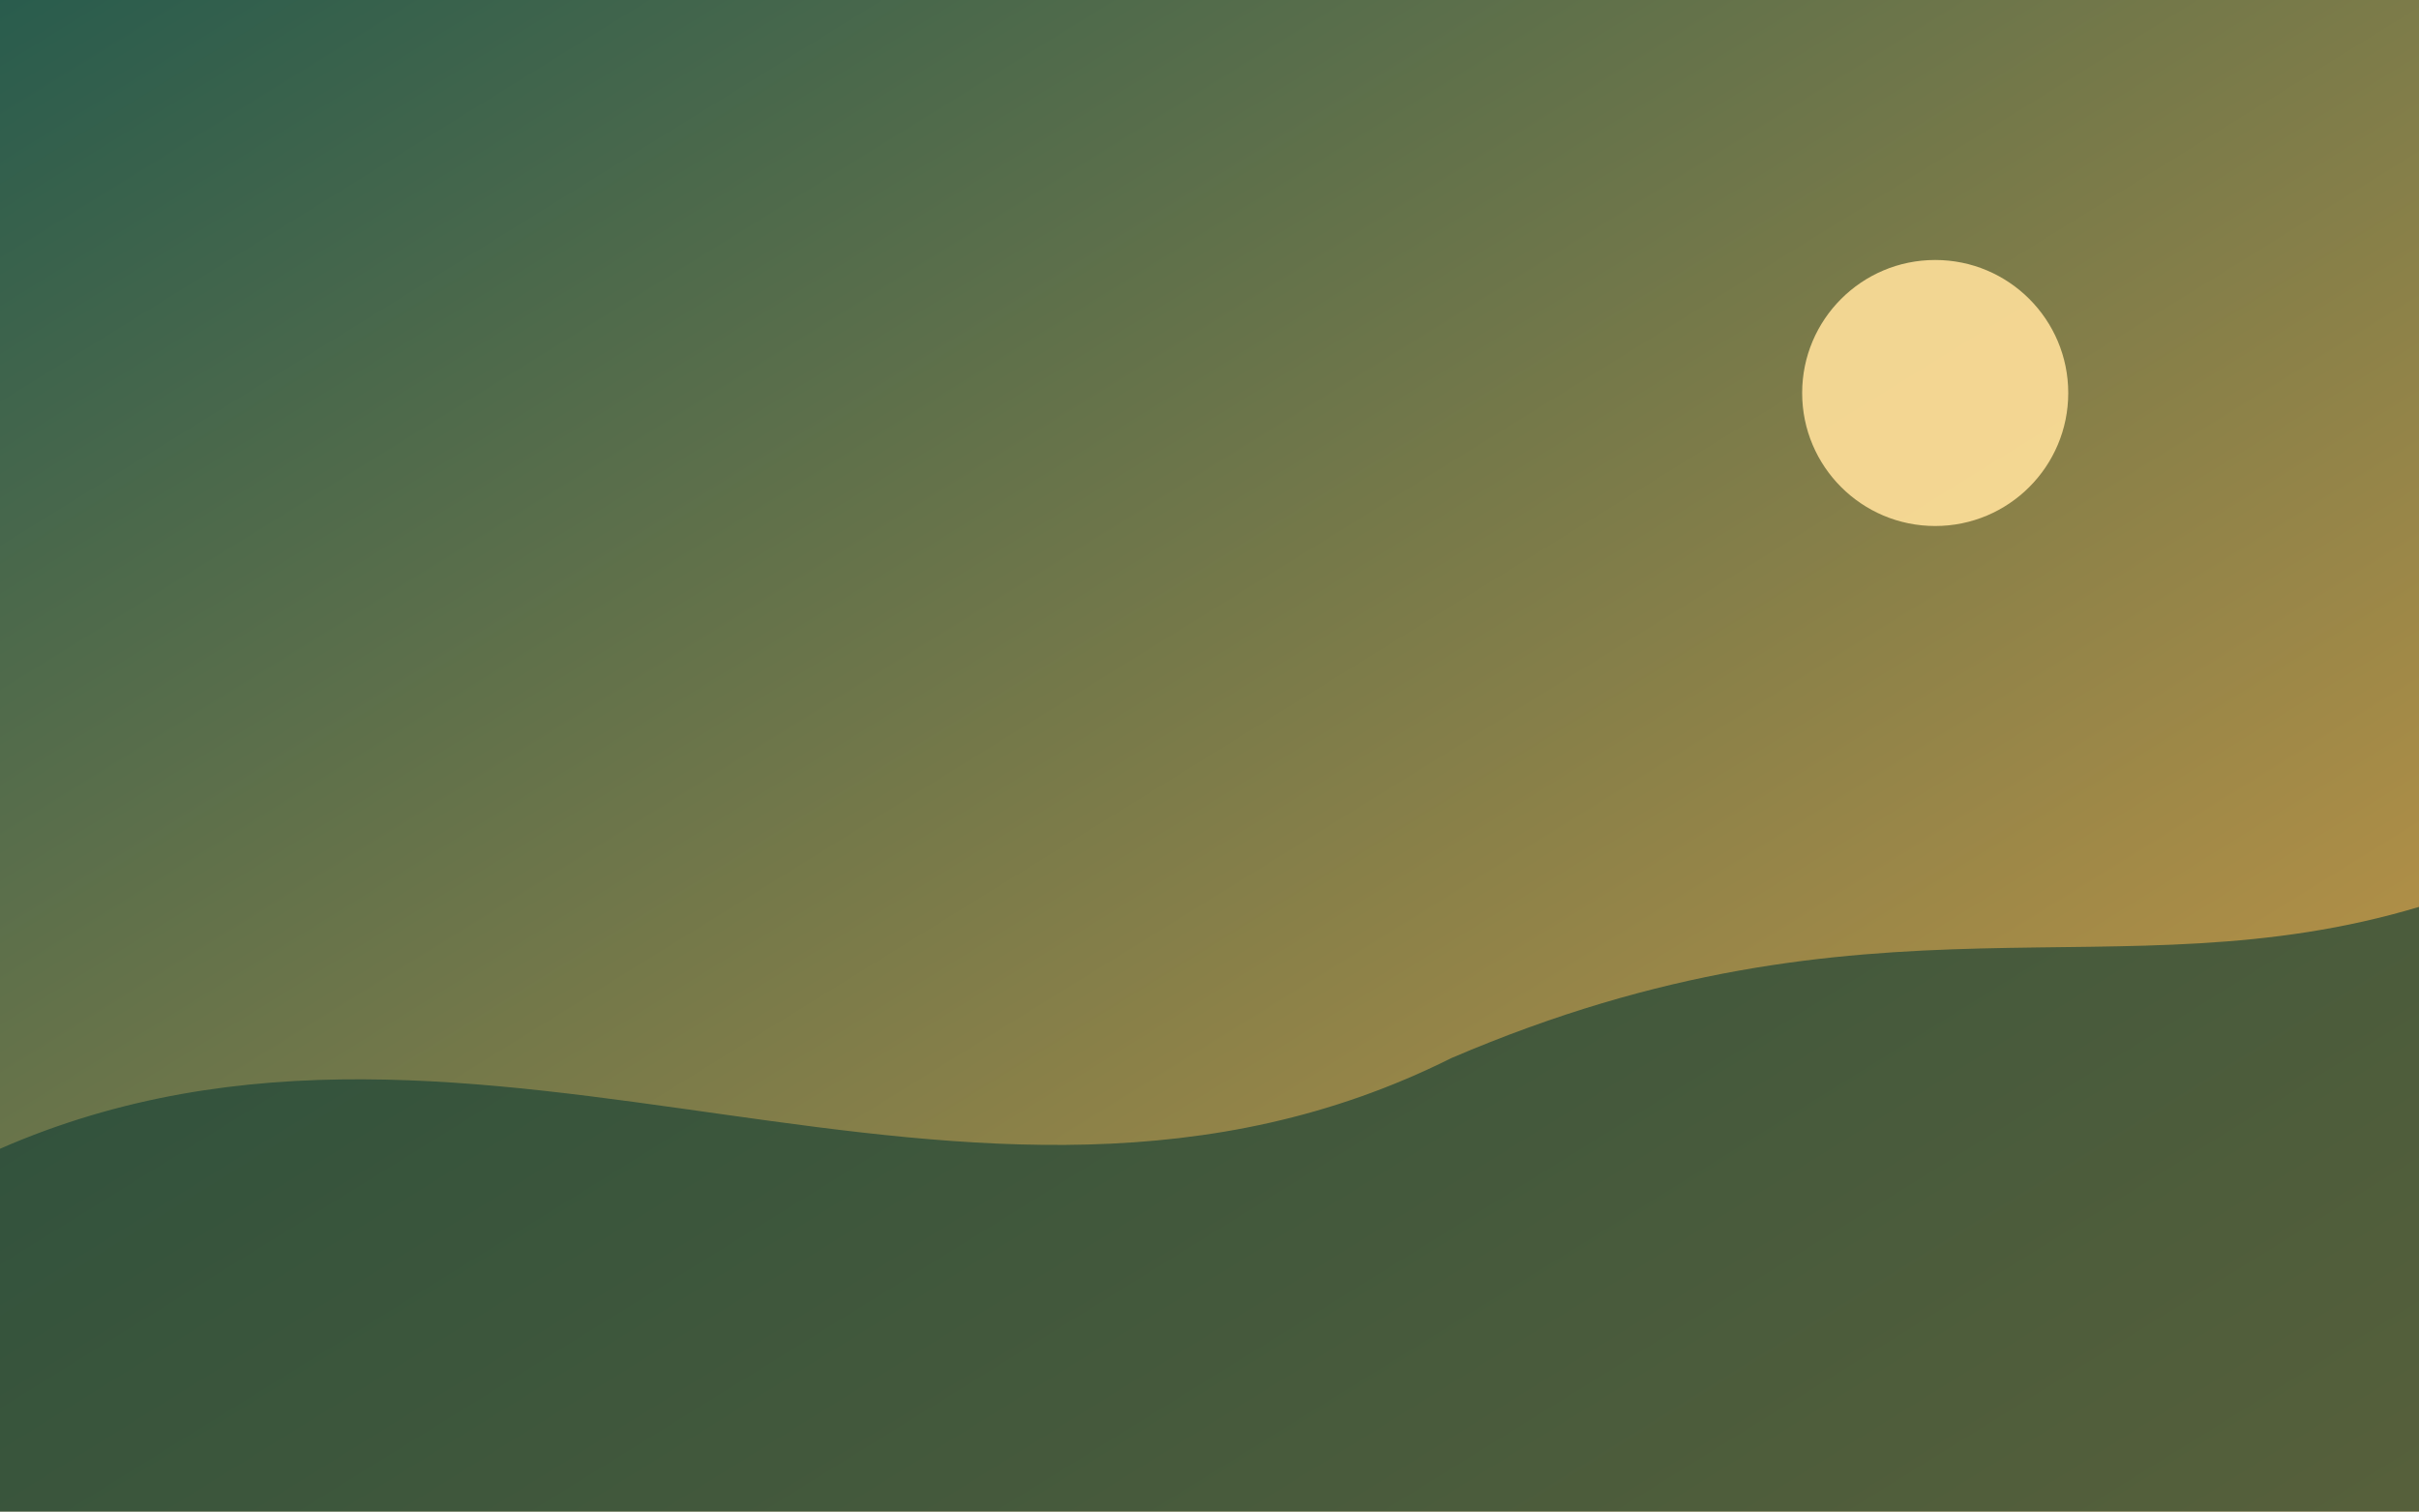
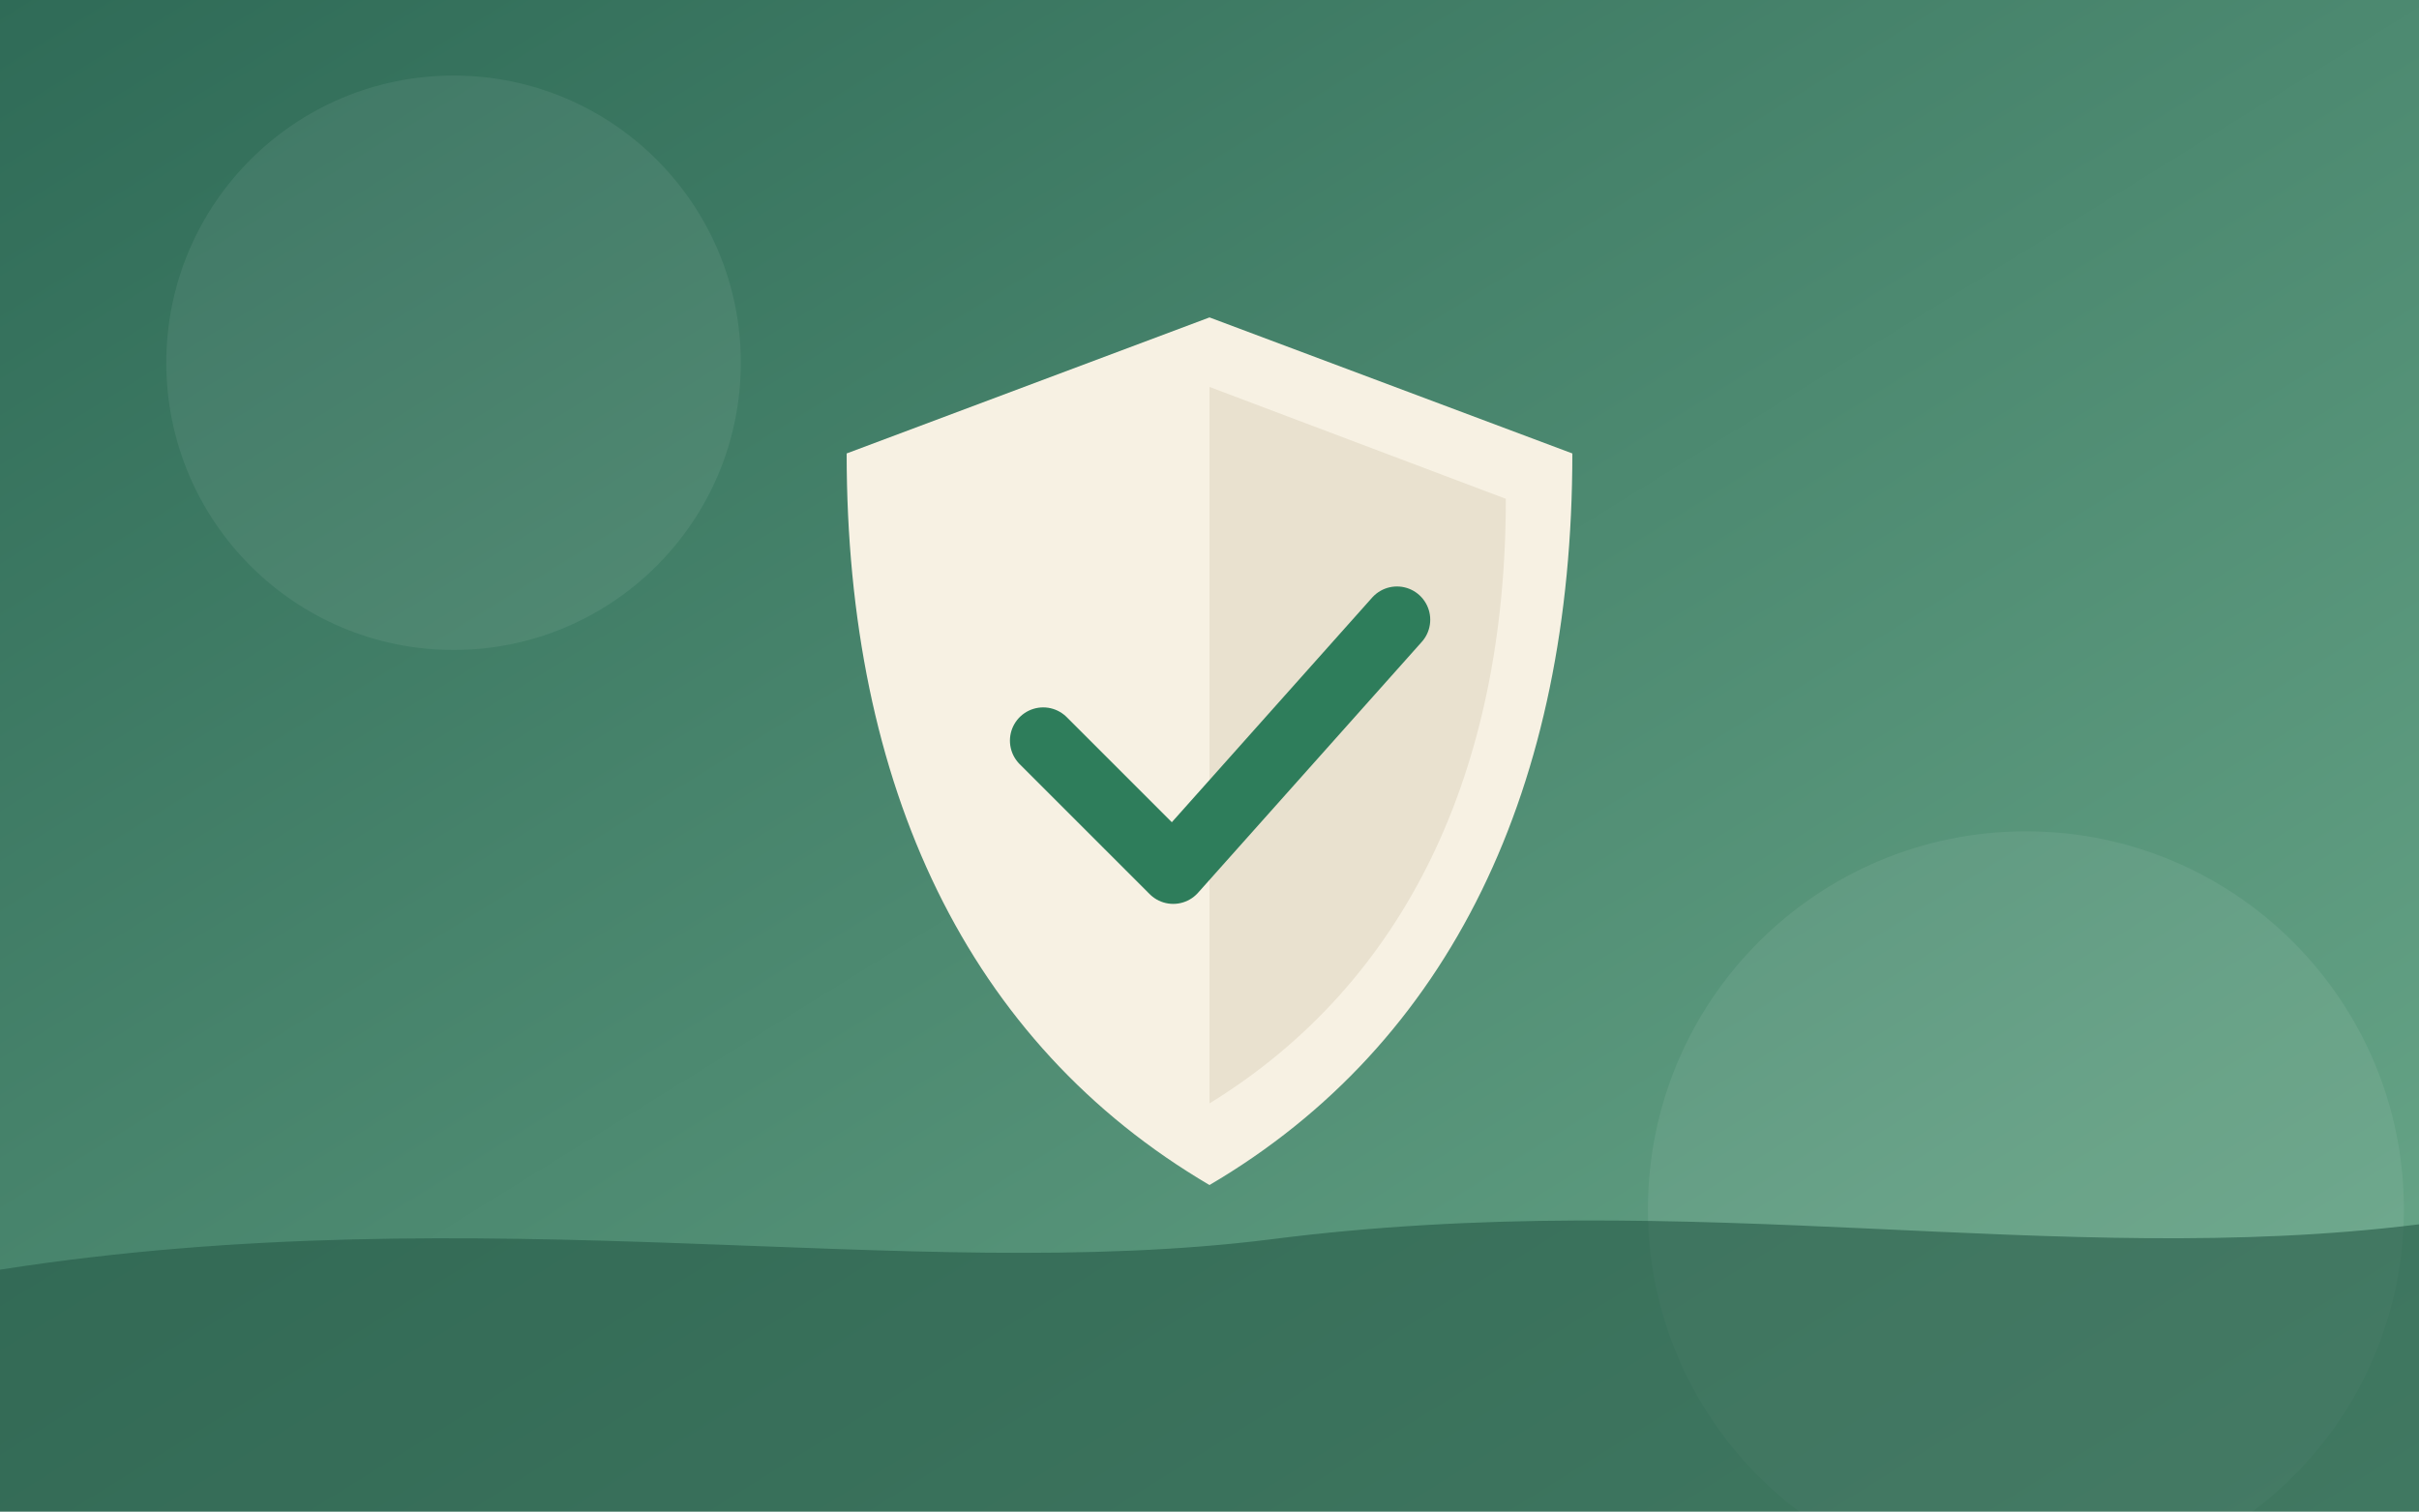
<svg xmlns="http://www.w3.org/2000/svg" viewBox="0 0 800 500">
  <defs>
-     <linearGradient id="g" x1="0" y1="0" x2="1" y2="1">
-       <stop offset="0%" stop-color="#295c4d" />
-       <stop offset="100%" stop-color="#d09b45" />
+     <linearGradient id="bg" x1="0" y1="0" x2="1" y2="1">
+       <stop offset="0" stop-color="#2f6b57" />
+       <stop offset="1" stop-color="#6aa88a" />
    </linearGradient>
  </defs>
-   <rect width="800" height="500" fill="url(#g)" />
-   <path d="M0 380 C160 310 320 430 480 350 C620 290 700 330 800 300 L800 500 L0 500 Z" fill="#154035" opacity=".65" />
-   <circle cx="640" cy="130" r="44" fill="#ffe09a" opacity=".9" />
+   <rect width="800" height="500" fill="url(#bg)" />
+   <circle cx="150" cy="120" r="95" fill="#fff" opacity=".07" />
+   <circle cx="670" cy="400" r="125" fill="#fff" opacity=".07" />
+   <path d="M0 420 C160 395 300 425 420 410 C560 392 680 420 800 405 L800 500 L0 500 Z" fill="#245846" opacity=".6" />
+   <path d="M400 105 L520 150 C520 260 480 345 400 392 C320 345 280 260 280 150 Z" fill="#f7f1e3" />
+   <path d="M400 128 L498 165 C498 255 465 325 400 365 Z" fill="#e9e1cf" />
+   <path d="M345 245 L388 288 L462 205" stroke="#2e7d5b" stroke-width="22" fill="none" stroke-linecap="round" stroke-linejoin="round" />
</svg>
